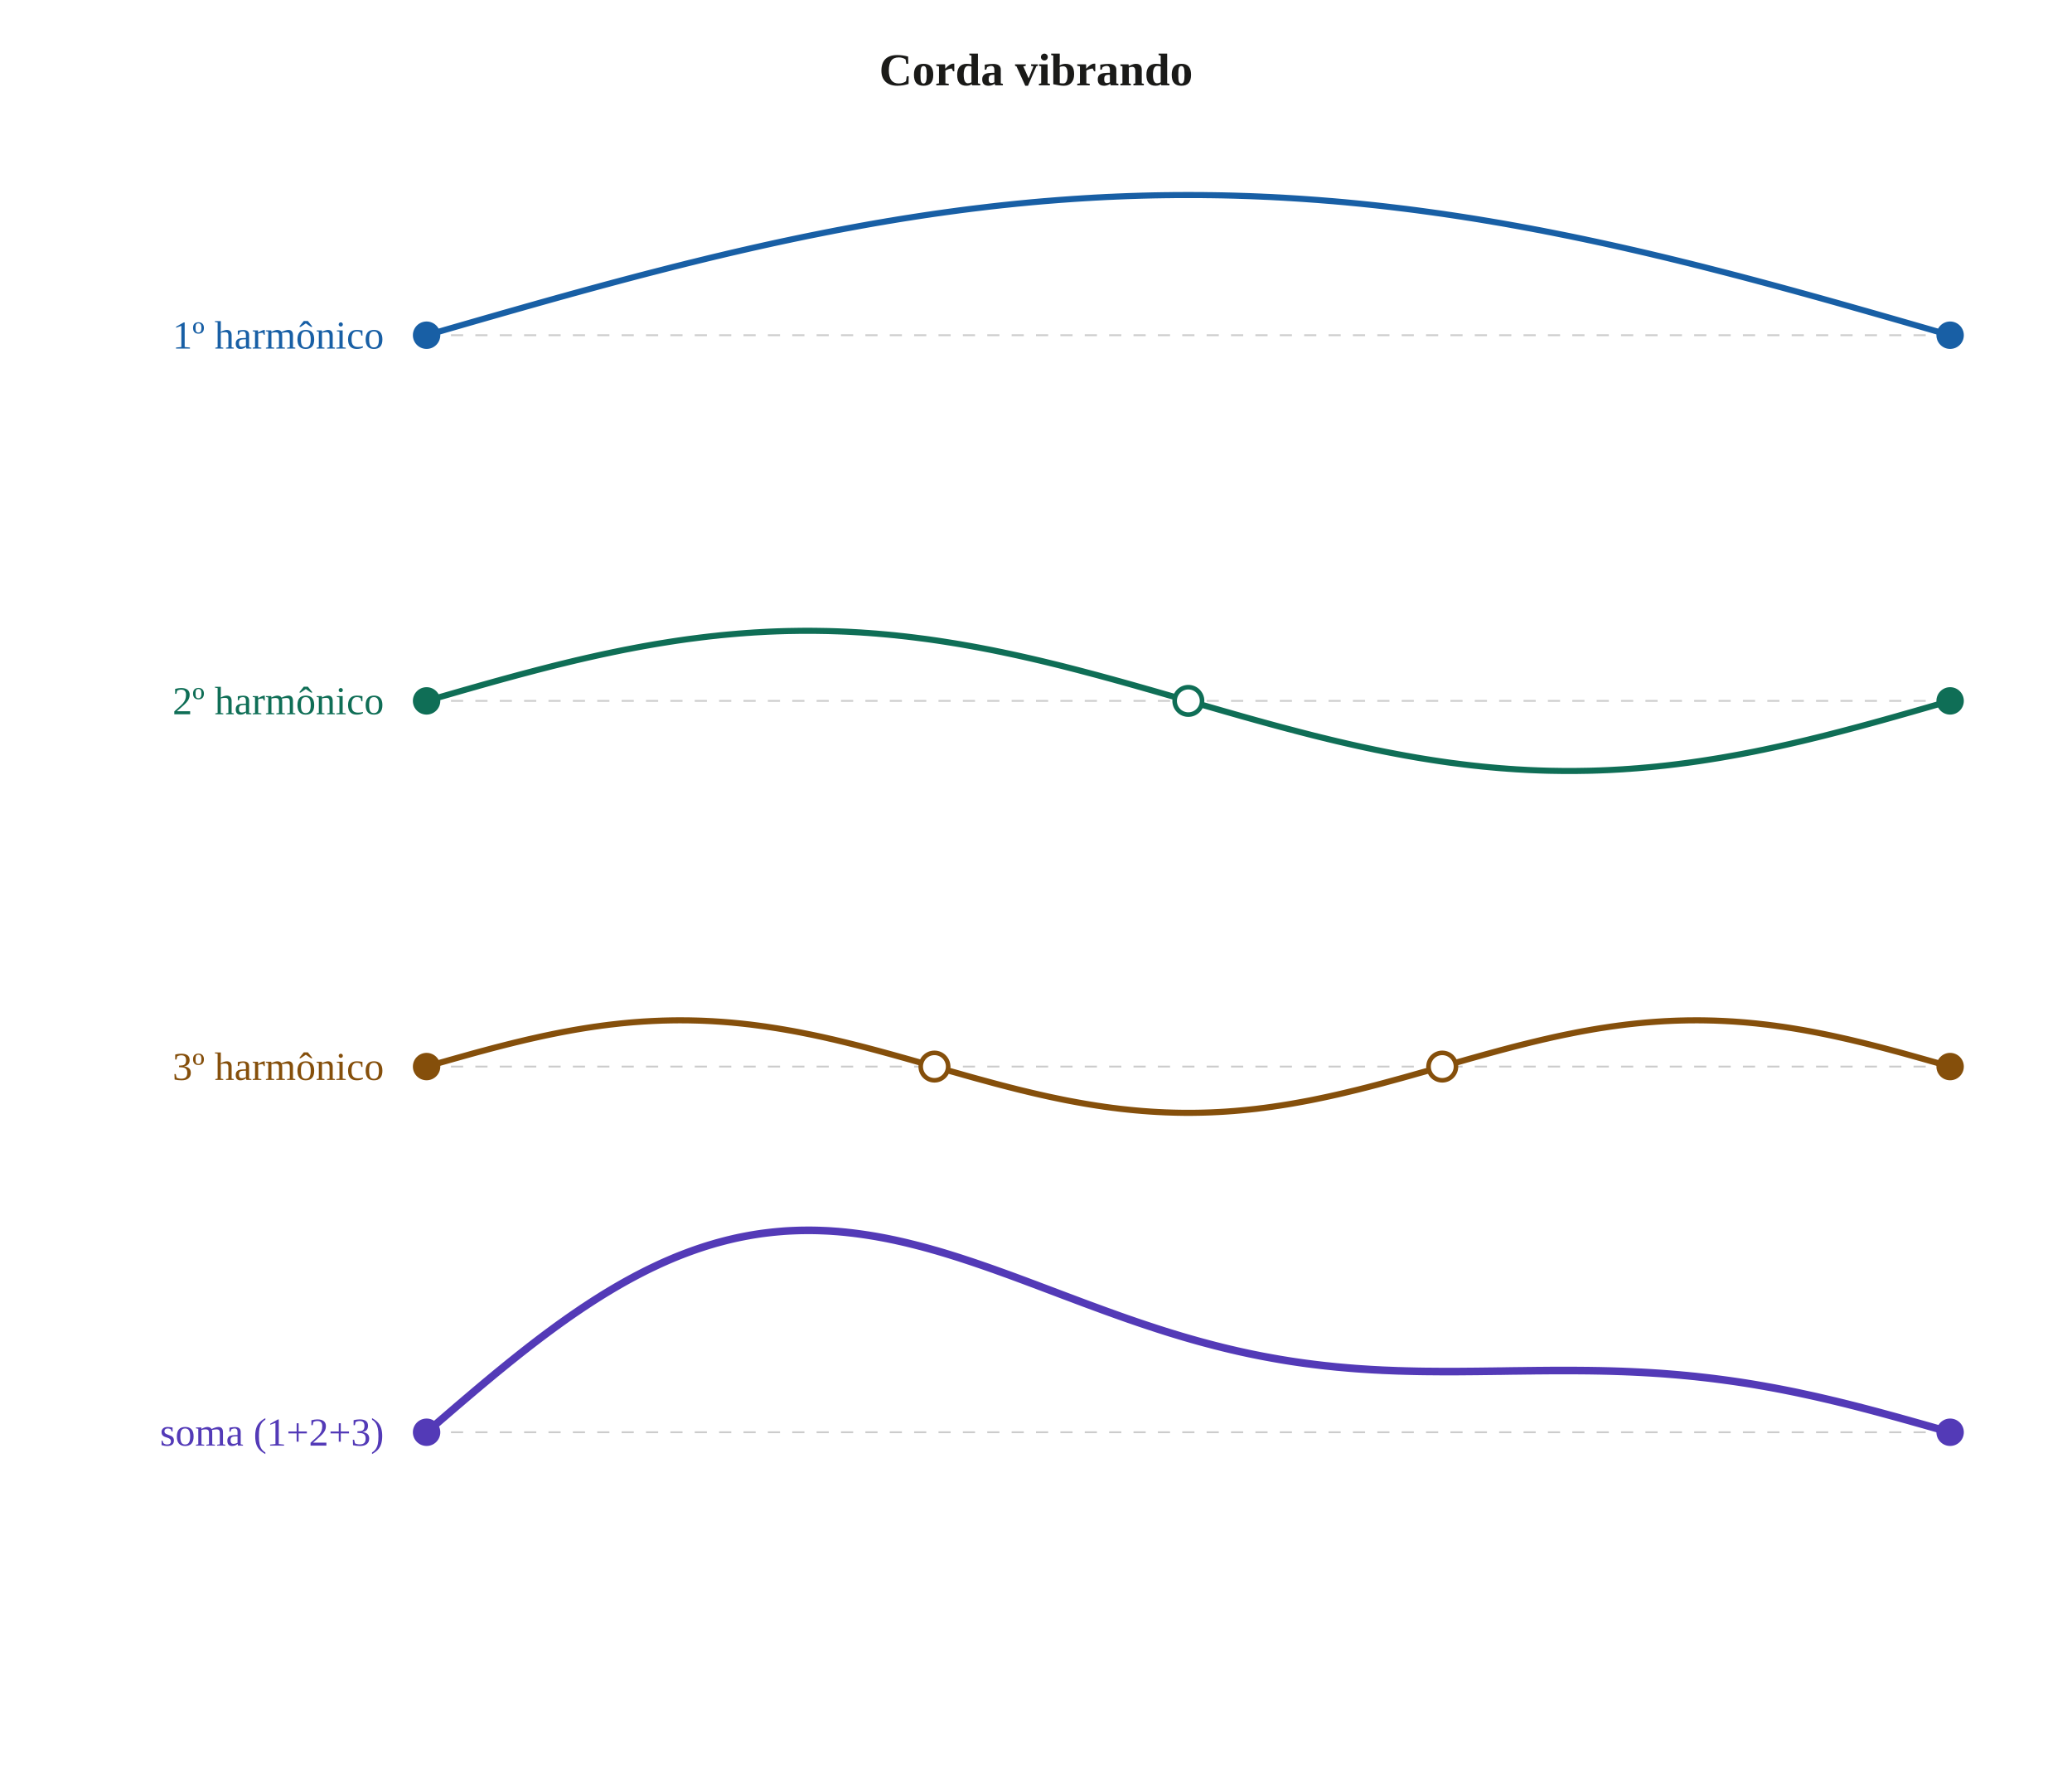
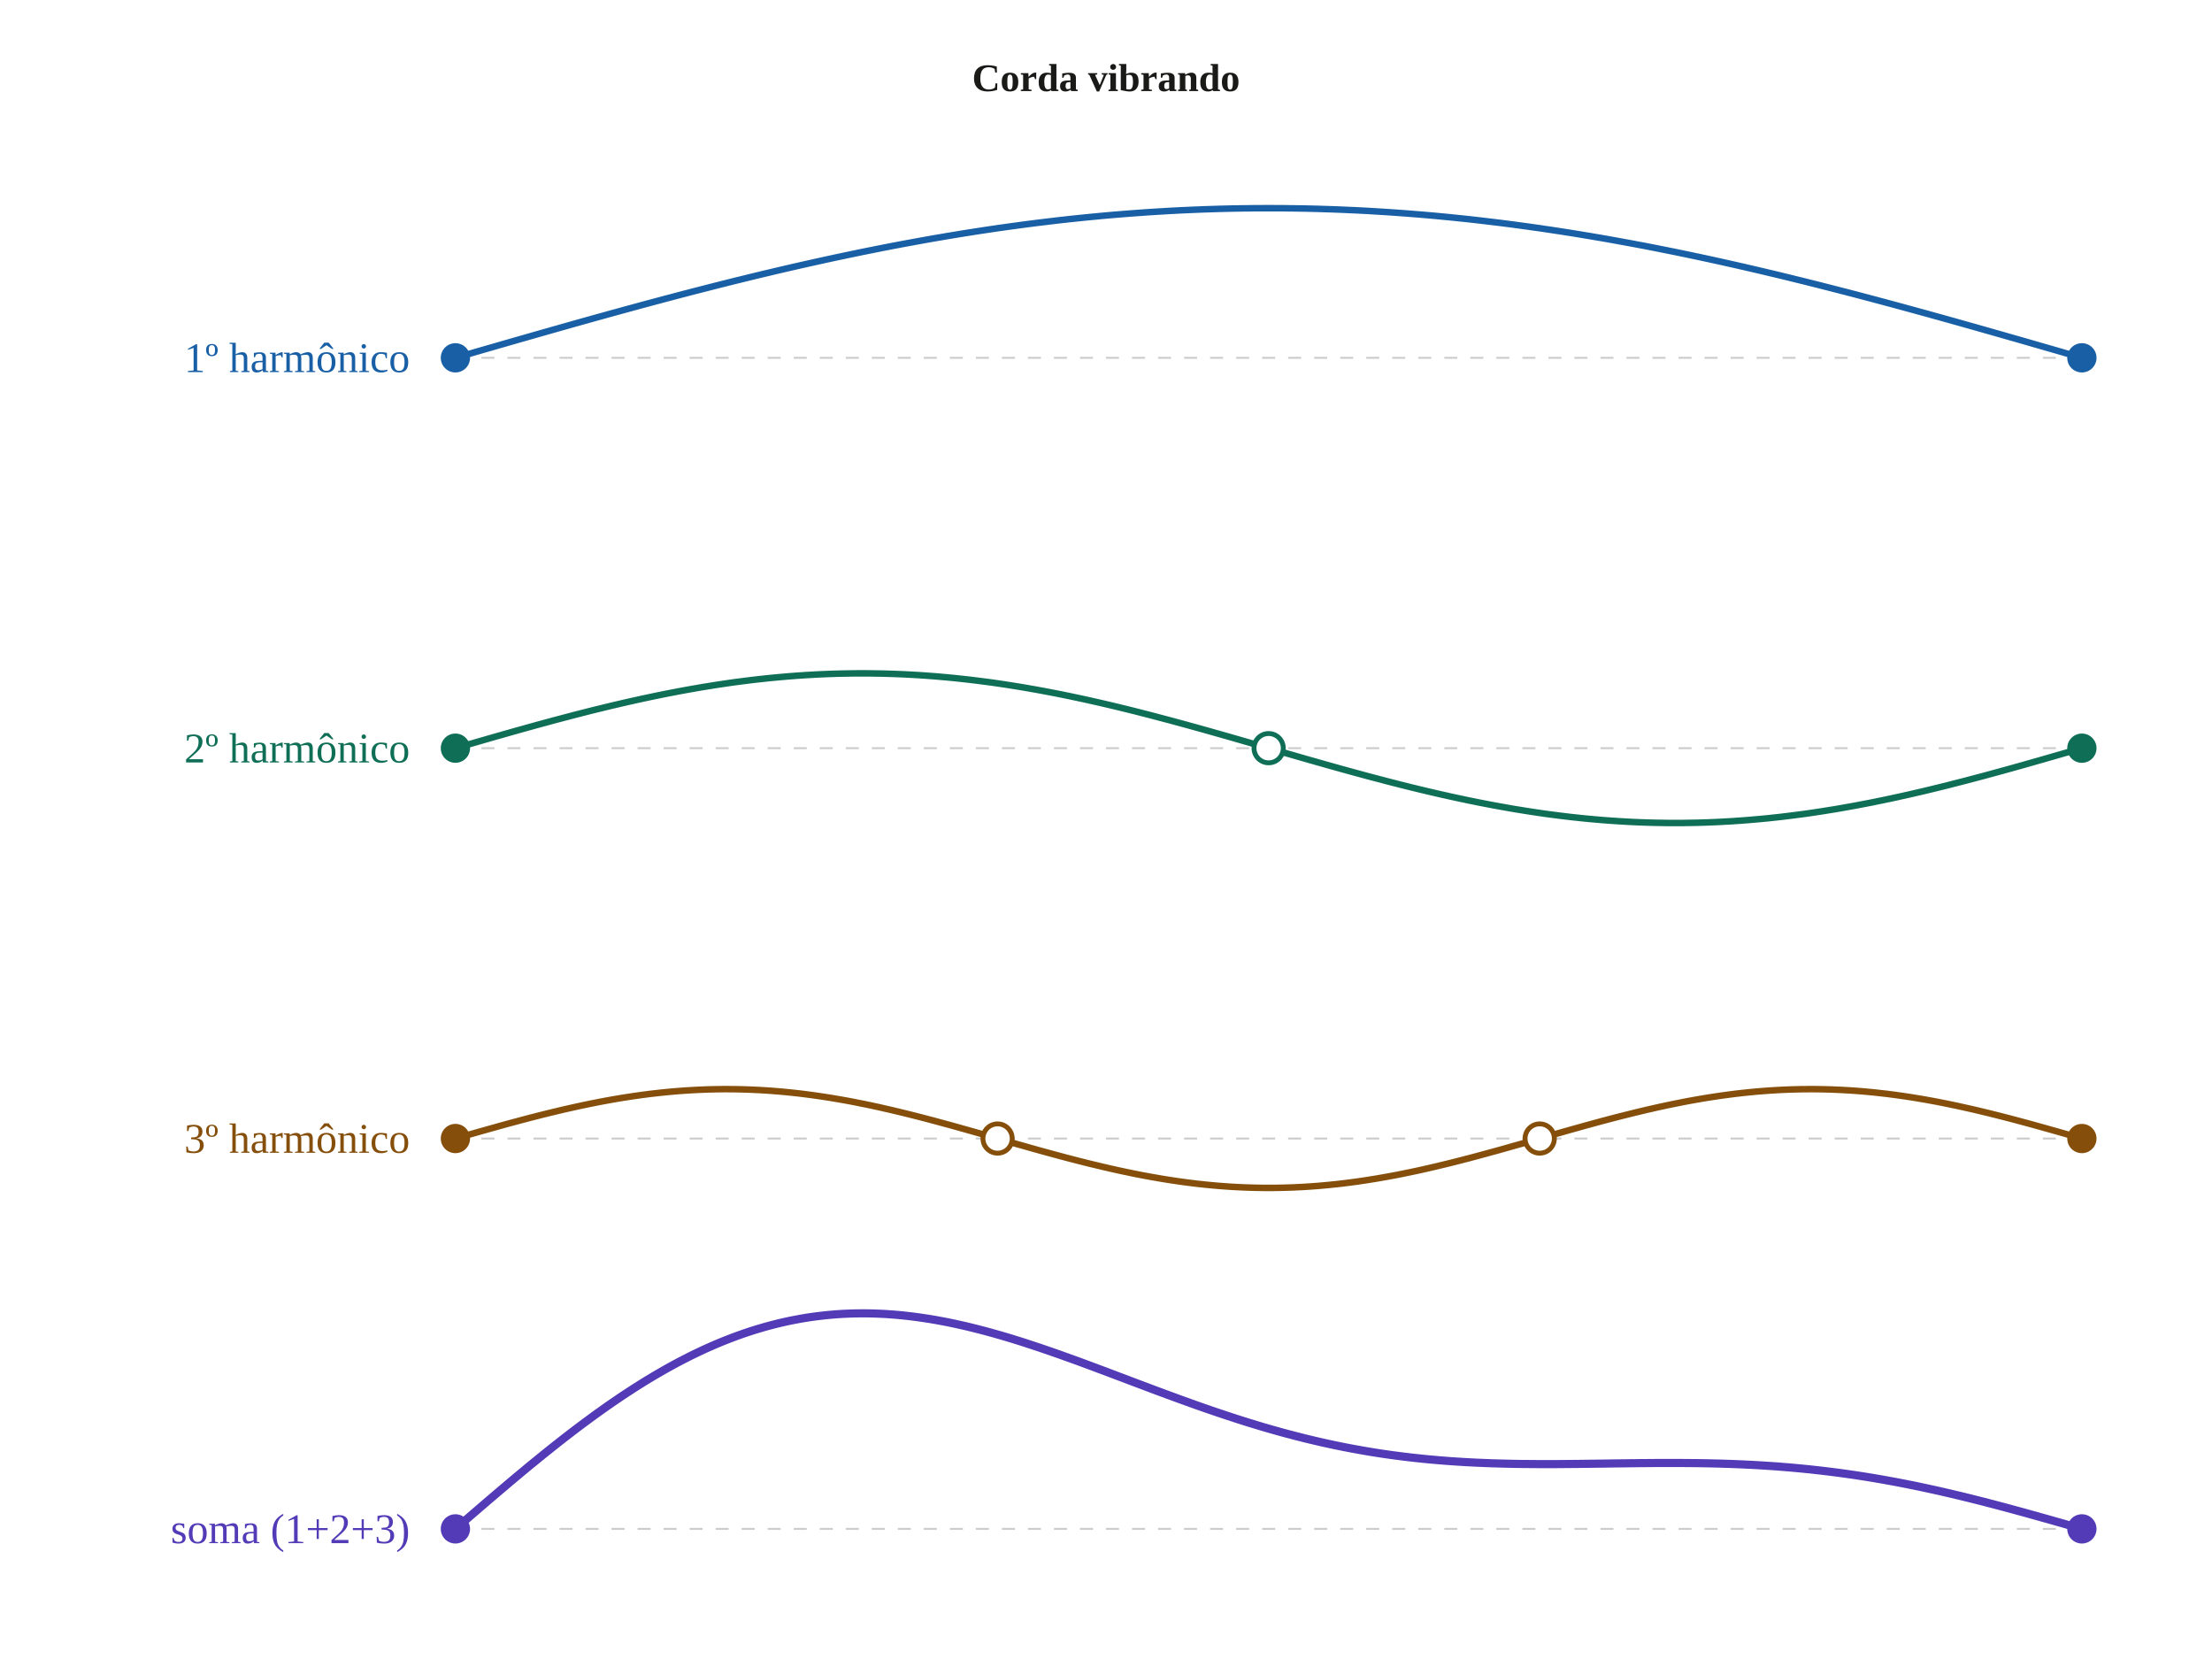
- <svg xmlns="http://www.w3.org/2000/svg" viewBox="0 0 680 580" width="100%" role="img" aria-labelledby="svg-title svg-desc">
-   <text x="340" y="28" text-anchor="middle" font-size="15" font-family="var(--font-sans, sans-serif)" font-weight="600" fill="var(--color-text-primary, #1a1a18)">Corda vibrando</text>
+ <svg xmlns="http://www.w3.org/2000/svg" viewBox="0 0 680 510" width="100%" role="img" aria-labelledby="svg-title svg-desc">
+   <text x="340" y="28" text-anchor="middle" font-size="1rem" font-family="var(--font-sans, sans-serif)" font-weight="600" fill="var(--color-text-primary, #1a1a18)">Corda vibrando</text>
  <line x1="140" y1="110" x2="640" y2="110" stroke="var(--color-border-tertiary, #ccc)" stroke-width="0.6" stroke-dasharray="4 4" />
  <path d="M140.00,110.00 L141.25,109.64 L142.50,109.28 L143.75,108.92 L145.00,108.56 L146.25,108.19 L147.50,107.83 L148.75,107.47 L150.00,107.11 L151.25,106.75 L152.50,106.39 L153.75,106.03 L155.00,105.67 L156.25,105.31 L157.50,104.95 L158.75,104.59 L160.00,104.23 L161.25,103.88 L162.50,103.52 L163.75,103.16 L165.00,102.80 L166.25,102.45 L167.50,102.09 L168.75,101.74 L170.00,101.38 L171.25,101.03 L172.50,100.67 L173.75,100.32 L175.00,99.97 L176.25,99.61 L177.50,99.26 L178.75,98.91 L180.00,98.56 L181.25,98.21 L182.50,97.86 L183.75,97.51 L185.00,97.17 L186.25,96.82 L187.50,96.47 L188.75,96.13 L190.00,95.79 L191.25,95.44 L192.50,95.10 L193.75,94.76 L195.00,94.42 L196.25,94.08 L197.50,93.74 L198.75,93.40 L200.00,93.07 L201.25,92.73 L202.50,92.40 L203.75,92.06 L205.00,91.73 L206.25,91.40 L207.50,91.07 L208.75,90.74 L210.00,90.41 L211.25,90.09 L212.50,89.76 L213.75,89.44 L215.00,89.12 L216.25,88.80 L217.50,88.48 L218.75,88.16 L220.00,87.84 L221.25,87.52 L222.50,87.21 L223.75,86.90 L225.00,86.58 L226.25,86.27 L227.50,85.97 L228.75,85.66 L230.00,85.35 L231.25,85.05 L232.50,84.74 L233.75,84.44 L235.00,84.14 L236.25,83.85 L237.50,83.55 L238.75,83.25 L240.00,82.96 L241.25,82.67 L242.50,82.38 L243.75,82.09 L245.00,81.81 L246.25,81.52 L247.50,81.24 L248.75,80.96 L250.00,80.68 L251.25,80.40 L252.50,80.13 L253.75,79.85 L255.00,79.58 L256.25,79.31 L257.50,79.04 L258.75,78.78 L260.00,78.51 L261.25,78.25 L262.50,77.99 L263.75,77.73 L265.00,77.47 L266.25,77.22 L267.50,76.97 L268.75,76.72 L270.00,76.47 L271.25,76.22 L272.50,75.98 L273.75,75.73 L275.00,75.49 L276.25,75.26 L277.50,75.02 L278.75,74.79 L280.00,74.56 L281.25,74.33 L282.50,74.10 L283.75,73.88 L285.00,73.65 L286.25,73.43 L287.50,73.21 L288.75,73.00 L290.00,72.79 L291.25,72.57 L292.50,72.37 L293.75,72.16 L295.00,71.95 L296.25,71.75 L297.50,71.55 L298.75,71.36 L300.00,71.16 L301.25,70.97 L302.50,70.78 L303.75,70.59 L305.00,70.41 L306.25,70.22 L307.50,70.04 L308.75,69.87 L310.00,69.69 L311.25,69.52 L312.50,69.35 L313.75,69.18 L315.00,69.01 L316.25,68.85 L317.50,68.69 L318.75,68.53 L320.00,68.38 L321.25,68.23 L322.50,68.08 L323.75,67.93 L325.00,67.78 L326.25,67.64 L327.50,67.50 L328.75,67.36 L330.00,67.23 L331.25,67.10 L332.50,66.97 L333.75,66.84 L335.00,66.72 L336.25,66.60 L337.50,66.48 L338.75,66.36 L340.00,66.25 L341.25,66.14 L342.50,66.03 L343.75,65.93 L345.00,65.83 L346.25,65.73 L347.50,65.63 L348.75,65.54 L350.00,65.45 L351.25,65.36 L352.50,65.27 L353.75,65.19 L355.00,65.11 L356.25,65.03 L357.50,64.96 L358.75,64.88 L360.00,64.81 L361.25,64.75 L362.50,64.68 L363.75,64.62 L365.00,64.57 L366.25,64.51 L367.50,64.46 L368.75,64.41 L370.00,64.36 L371.25,64.32 L372.50,64.28 L373.75,64.24 L375.00,64.20 L376.25,64.17 L377.50,64.14 L378.75,64.11 L380.00,64.09 L381.25,64.07 L382.50,64.05 L383.75,64.04 L385.00,64.02 L386.25,64.01 L387.50,64.01 L388.75,64.00 L390.00,64.00 L391.25,64.00 L392.50,64.01 L393.75,64.01 L395.00,64.02 L396.25,64.04 L397.50,64.05 L398.75,64.07 L400.00,64.09 L401.25,64.11 L402.50,64.14 L403.75,64.17 L405.00,64.20 L406.25,64.24 L407.50,64.28 L408.75,64.32 L410.00,64.36 L411.25,64.41 L412.50,64.46 L413.75,64.51 L415.00,64.57 L416.25,64.62 L417.50,64.68 L418.75,64.75 L420.00,64.81 L421.25,64.88 L422.50,64.96 L423.75,65.03 L425.00,65.11 L426.25,65.19 L427.50,65.27 L428.75,65.36 L430.00,65.45 L431.25,65.54 L432.50,65.63 L433.75,65.73 L435.00,65.83 L436.25,65.93 L437.50,66.03 L438.75,66.14 L440.00,66.25 L441.25,66.36 L442.50,66.48 L443.75,66.60 L445.00,66.72 L446.25,66.84 L447.50,66.97 L448.75,67.10 L450.00,67.23 L451.25,67.36 L452.50,67.50 L453.75,67.64 L455.00,67.78 L456.25,67.93 L457.50,68.08 L458.75,68.23 L460.00,68.38 L461.25,68.53 L462.50,68.69 L463.75,68.85 L465.00,69.01 L466.25,69.18 L467.50,69.35 L468.75,69.52 L470.00,69.69 L471.25,69.87 L472.50,70.04 L473.75,70.22 L475.00,70.41 L476.25,70.59 L477.50,70.78 L478.75,70.97 L480.00,71.16 L481.25,71.36 L482.50,71.55 L483.75,71.75 L485.00,71.95 L486.25,72.16 L487.50,72.37 L488.75,72.57 L490.00,72.79 L491.25,73.00 L492.50,73.21 L493.75,73.43 L495.00,73.65 L496.25,73.88 L497.50,74.10 L498.75,74.33 L500.00,74.56 L501.25,74.79 L502.50,75.02 L503.75,75.26 L505.00,75.49 L506.25,75.73 L507.50,75.98 L508.75,76.22 L510.00,76.47 L511.25,76.72 L512.50,76.97 L513.75,77.22 L515.00,77.47 L516.25,77.73 L517.50,77.99 L518.75,78.25 L520.00,78.51 L521.25,78.78 L522.50,79.04 L523.75,79.31 L525.00,79.58 L526.25,79.85 L527.50,80.13 L528.75,80.40 L530.00,80.68 L531.25,80.96 L532.50,81.24 L533.75,81.52 L535.00,81.81 L536.25,82.09 L537.50,82.38 L538.75,82.67 L540.00,82.96 L541.25,83.25 L542.50,83.55 L543.75,83.85 L545.00,84.14 L546.25,84.44 L547.50,84.74 L548.75,85.05 L550.00,85.35 L551.25,85.66 L552.50,85.97 L553.75,86.27 L555.00,86.58 L556.25,86.90 L557.50,87.21 L558.75,87.52 L560.00,87.84 L561.25,88.16 L562.50,88.48 L563.75,88.80 L565.00,89.12 L566.25,89.44 L567.50,89.76 L568.75,90.09 L570.00,90.41 L571.25,90.74 L572.50,91.07 L573.75,91.40 L575.00,91.73 L576.25,92.06 L577.50,92.40 L578.75,92.73 L580.00,93.07 L581.25,93.40 L582.50,93.74 L583.75,94.08 L585.00,94.42 L586.25,94.76 L587.50,95.10 L588.75,95.44 L590.00,95.79 L591.25,96.13 L592.50,96.47 L593.75,96.82 L595.00,97.17 L596.25,97.51 L597.50,97.86 L598.75,98.21 L600.00,98.56 L601.25,98.91 L602.50,99.26 L603.75,99.61 L605.00,99.97 L606.25,100.32 L607.50,100.67 L608.75,101.03 L610.00,101.38 L611.25,101.74 L612.50,102.09 L613.75,102.45 L615.00,102.80 L616.25,103.16 L617.50,103.52 L618.75,103.88 L620.00,104.23 L621.25,104.59 L622.50,104.95 L623.75,105.31 L625.00,105.67 L626.25,106.03 L627.50,106.39 L628.75,106.75 L630.00,107.11 L631.25,107.47 L632.50,107.83 L633.75,108.19 L635.00,108.56 L636.25,108.92 L637.50,109.28 L638.75,109.64 L640.00,110.00" fill="none" stroke="#185FA5" stroke-width="2" stroke-linecap="round" stroke-linejoin="round" />
  <circle cx="140" cy="110" r="4.5" fill="#185FA5" />
  <circle cx="640" cy="110" r="4.5" fill="#185FA5" />
  <text x="126" y="110" text-anchor="end" dominant-baseline="central" font-size="13" font-family="var(--font-sans, sans-serif)" font-weight="400" fill="#185FA5">1º harmônico</text>
  <line x1="140" y1="230" x2="640" y2="230" stroke="var(--color-border-tertiary, #ccc)" stroke-width="0.6" stroke-dasharray="4 4" />
  <path d="M140.00,230.00 L141.25,229.64 L142.50,229.28 L143.75,228.92 L145.00,228.56 L146.25,228.20 L147.50,227.84 L148.75,227.48 L150.00,227.12 L151.25,226.76 L152.50,226.40 L153.75,226.05 L155.00,225.69 L156.25,225.34 L157.50,224.98 L158.75,224.63 L160.00,224.28 L161.25,223.93 L162.50,223.58 L163.75,223.24 L165.00,222.89 L166.25,222.55 L167.50,222.21 L168.75,221.87 L170.00,221.53 L171.25,221.20 L172.50,220.87 L173.75,220.54 L175.00,220.21 L176.25,219.88 L177.50,219.56 L178.75,219.24 L180.00,218.92 L181.25,218.60 L182.50,218.29 L183.75,217.98 L185.00,217.68 L186.25,217.37 L187.50,217.07 L188.75,216.77 L190.00,216.48 L191.25,216.19 L192.50,215.90 L193.75,215.62 L195.00,215.34 L196.25,215.06 L197.50,214.79 L198.75,214.52 L200.00,214.26 L201.25,213.99 L202.50,213.74 L203.75,213.48 L205.00,213.23 L206.25,212.99 L207.50,212.75 L208.75,212.51 L210.00,212.28 L211.25,212.05 L212.50,211.83 L213.75,211.61 L215.00,211.39 L216.25,211.18 L217.50,210.98 L218.75,210.78 L220.00,210.58 L221.25,210.39 L222.50,210.20 L223.75,210.02 L225.00,209.84 L226.25,209.67 L227.50,209.51 L228.75,209.35 L230.00,209.19 L231.25,209.04 L232.50,208.89 L233.75,208.75 L235.00,208.62 L236.25,208.48 L237.50,208.36 L238.75,208.24 L240.00,208.13 L241.25,208.02 L242.50,207.91 L243.75,207.82 L245.00,207.72 L246.25,207.64 L247.50,207.55 L248.75,207.48 L250.00,207.41 L251.25,207.34 L252.50,207.28 L253.75,207.23 L255.00,207.18 L256.25,207.14 L257.50,207.10 L258.75,207.07 L260.00,207.05 L261.25,207.03 L262.50,207.01 L263.75,207.00 L265.00,207.00 L266.25,207.00 L267.50,207.01 L268.75,207.03 L270.00,207.05 L271.25,207.07 L272.50,207.10 L273.75,207.14 L275.00,207.18 L276.25,207.23 L277.50,207.28 L278.75,207.34 L280.00,207.41 L281.25,207.48 L282.50,207.55 L283.75,207.64 L285.00,207.72 L286.25,207.82 L287.50,207.91 L288.75,208.02 L290.00,208.13 L291.25,208.24 L292.50,208.36 L293.75,208.48 L295.00,208.62 L296.25,208.75 L297.50,208.89 L298.75,209.04 L300.00,209.19 L301.25,209.35 L302.50,209.51 L303.75,209.67 L305.00,209.84 L306.25,210.02 L307.50,210.20 L308.75,210.39 L310.00,210.58 L311.25,210.78 L312.50,210.98 L313.75,211.18 L315.00,211.39 L316.25,211.61 L317.50,211.83 L318.75,212.05 L320.00,212.28 L321.25,212.51 L322.50,212.75 L323.75,212.99 L325.00,213.23 L326.25,213.48 L327.50,213.74 L328.75,213.99 L330.00,214.26 L331.25,214.52 L332.50,214.79 L333.75,215.06 L335.00,215.34 L336.25,215.62 L337.50,215.90 L338.75,216.19 L340.00,216.48 L341.25,216.77 L342.50,217.07 L343.75,217.37 L345.00,217.68 L346.25,217.98 L347.50,218.29 L348.75,218.60 L350.00,218.92 L351.25,219.24 L352.50,219.56 L353.75,219.88 L355.00,220.21 L356.25,220.54 L357.50,220.87 L358.75,221.20 L360.00,221.53 L361.25,221.87 L362.50,222.21 L363.75,222.55 L365.00,222.89 L366.25,223.24 L367.50,223.58 L368.75,223.93 L370.00,224.28 L371.25,224.63 L372.50,224.98 L373.75,225.34 L375.00,225.69 L376.25,226.05 L377.50,226.40 L378.75,226.76 L380.00,227.12 L381.25,227.48 L382.50,227.84 L383.75,228.20 L385.00,228.56 L386.25,228.92 L387.50,229.28 L388.75,229.64 L390.00,230.00 L391.25,230.36 L392.50,230.72 L393.75,231.08 L395.00,231.44 L396.25,231.80 L397.50,232.16 L398.75,232.52 L400.00,232.88 L401.25,233.24 L402.50,233.60 L403.75,233.95 L405.00,234.31 L406.25,234.66 L407.50,235.02 L408.75,235.37 L410.00,235.72 L411.25,236.07 L412.50,236.42 L413.75,236.76 L415.00,237.11 L416.25,237.45 L417.50,237.79 L418.75,238.13 L420.00,238.47 L421.25,238.80 L422.50,239.13 L423.75,239.46 L425.00,239.79 L426.25,240.12 L427.50,240.44 L428.75,240.76 L430.00,241.08 L431.25,241.40 L432.50,241.71 L433.75,242.02 L435.00,242.32 L436.25,242.63 L437.50,242.93 L438.75,243.23 L440.00,243.52 L441.25,243.81 L442.50,244.10 L443.75,244.38 L445.00,244.66 L446.25,244.94 L447.50,245.21 L448.75,245.48 L450.00,245.74 L451.25,246.01 L452.50,246.26 L453.75,246.52 L455.00,246.77 L456.25,247.01 L457.50,247.25 L458.75,247.49 L460.00,247.72 L461.25,247.95 L462.50,248.17 L463.75,248.39 L465.00,248.61 L466.25,248.82 L467.50,249.02 L468.75,249.22 L470.00,249.42 L471.25,249.61 L472.50,249.80 L473.75,249.98 L475.00,250.16 L476.25,250.33 L477.50,250.49 L478.75,250.65 L480.00,250.81 L481.25,250.96 L482.50,251.11 L483.75,251.25 L485.00,251.38 L486.25,251.52 L487.50,251.64 L488.75,251.76 L490.00,251.87 L491.25,251.98 L492.50,252.09 L493.75,252.18 L495.00,252.28 L496.25,252.36 L497.50,252.45 L498.75,252.52 L500.00,252.59 L501.25,252.66 L502.50,252.72 L503.75,252.77 L505.00,252.82 L506.25,252.86 L507.50,252.90 L508.75,252.93 L510.00,252.95 L511.25,252.97 L512.50,252.99 L513.75,253.00 L515.00,253.00 L516.25,253.00 L517.50,252.99 L518.75,252.97 L520.00,252.95 L521.25,252.93 L522.50,252.90 L523.75,252.86 L525.00,252.82 L526.25,252.77 L527.50,252.72 L528.75,252.66 L530.00,252.59 L531.25,252.52 L532.50,252.45 L533.75,252.36 L535.00,252.28 L536.25,252.18 L537.50,252.09 L538.75,251.98 L540.00,251.87 L541.25,251.76 L542.50,251.64 L543.75,251.52 L545.00,251.38 L546.25,251.25 L547.50,251.11 L548.75,250.96 L550.00,250.81 L551.25,250.65 L552.50,250.49 L553.75,250.33 L555.00,250.16 L556.25,249.98 L557.50,249.80 L558.75,249.61 L560.00,249.42 L561.25,249.22 L562.50,249.02 L563.75,248.82 L565.00,248.61 L566.25,248.39 L567.50,248.17 L568.75,247.95 L570.00,247.72 L571.25,247.49 L572.50,247.25 L573.75,247.01 L575.00,246.77 L576.25,246.52 L577.50,246.26 L578.75,246.01 L580.00,245.74 L581.25,245.48 L582.50,245.21 L583.75,244.94 L585.00,244.66 L586.25,244.38 L587.50,244.10 L588.75,243.81 L590.00,243.52 L591.25,243.23 L592.50,242.93 L593.75,242.63 L595.00,242.32 L596.25,242.02 L597.50,241.71 L598.75,241.40 L600.00,241.08 L601.25,240.76 L602.50,240.44 L603.75,240.12 L605.00,239.79 L606.25,239.46 L607.50,239.13 L608.75,238.80 L610.00,238.47 L611.25,238.13 L612.50,237.79 L613.75,237.45 L615.00,237.11 L616.25,236.76 L617.50,236.42 L618.75,236.07 L620.00,235.72 L621.25,235.37 L622.50,235.02 L623.75,234.66 L625.00,234.31 L626.25,233.95 L627.50,233.60 L628.75,233.24 L630.00,232.88 L631.25,232.52 L632.50,232.16 L633.75,231.80 L635.00,231.44 L636.25,231.08 L637.50,230.72 L638.75,230.36 L640.00,230.00" fill="none" stroke="#0F6E56" stroke-width="2" stroke-linecap="round" stroke-linejoin="round" />
  <circle cx="140" cy="230" r="4.5" fill="#0F6E56" />
  <circle cx="640" cy="230" r="4.5" fill="#0F6E56" />
  <circle cx="390.00" cy="230" r="4.5" fill="var(--color-background-primary, #fff)" stroke="#0F6E56" stroke-width="1.5" />
  <text x="126" y="230" text-anchor="end" dominant-baseline="central" font-size="13" font-family="var(--font-sans, sans-serif)" font-weight="400" fill="#0F6E56">2º harmônico</text>
  <line x1="140" y1="350" x2="640" y2="350" stroke="var(--color-border-tertiary, #ccc)" stroke-width="0.6" stroke-dasharray="4 4" />
  <path d="M140.00,350.00 L141.25,349.64 L142.50,349.28 L143.75,348.93 L145.00,348.57 L146.25,348.22 L147.50,347.86 L148.75,347.51 L150.00,347.16 L151.25,346.81 L152.50,346.46 L153.75,346.11 L155.00,345.76 L156.25,345.42 L157.50,345.08 L158.75,344.75 L160.00,344.41 L161.25,344.08 L162.50,343.75 L163.75,343.43 L165.00,343.11 L166.25,342.79 L167.50,342.48 L168.75,342.17 L170.00,341.87 L171.25,341.57 L172.50,341.27 L173.75,340.98 L175.00,340.70 L176.25,340.42 L177.50,340.14 L178.75,339.87 L180.00,339.61 L181.25,339.35 L182.50,339.10 L183.75,338.85 L185.00,338.61 L186.25,338.38 L187.50,338.15 L188.75,337.93 L190.00,337.72 L191.25,337.51 L192.50,337.31 L193.75,337.12 L195.00,336.93 L196.25,336.76 L197.50,336.58 L198.75,336.42 L200.00,336.26 L201.25,336.12 L202.50,335.98 L203.75,335.84 L205.00,335.72 L206.25,335.60 L207.50,335.49 L208.75,335.39 L210.00,335.30 L211.25,335.21 L212.50,335.14 L213.75,335.07 L215.00,335.01 L216.25,334.96 L217.50,334.91 L218.75,334.88 L220.00,334.85 L221.25,334.83 L222.50,334.82 L223.75,334.82 L225.00,334.83 L226.25,334.84 L227.50,334.87 L228.75,334.90 L230.00,334.94 L231.25,334.99 L232.50,335.05 L233.75,335.11 L235.00,335.19 L236.25,335.27 L237.50,335.36 L238.75,335.46 L240.00,335.56 L241.25,335.68 L242.50,335.80 L243.75,335.93 L245.00,336.07 L246.25,336.21 L247.50,336.37 L248.75,336.53 L250.00,336.70 L251.25,336.87 L252.50,337.06 L253.75,337.25 L255.00,337.44 L256.25,337.65 L257.50,337.86 L258.75,338.08 L260.00,338.30 L261.25,338.53 L262.50,338.77 L263.75,339.02 L265.00,339.27 L266.25,339.52 L267.50,339.78 L268.75,340.05 L270.00,340.32 L271.25,340.60 L272.50,340.89 L273.75,341.17 L275.00,341.47 L276.25,341.77 L277.50,342.07 L278.75,342.38 L280.00,342.69 L281.25,343.00 L282.50,343.32 L283.75,343.64 L285.00,343.97 L286.25,344.30 L287.50,344.63 L288.75,344.97 L290.00,345.31 L291.25,345.65 L292.50,345.99 L293.75,346.34 L295.00,346.69 L296.25,347.04 L297.50,347.39 L298.75,347.74 L300.00,348.10 L301.25,348.45 L302.50,348.81 L303.75,349.17 L305.00,349.52 L306.25,349.88 L307.50,350.24 L308.75,350.60 L310.00,350.95 L311.25,351.31 L312.50,351.67 L313.75,352.02 L315.00,352.37 L316.25,352.73 L317.50,353.08 L318.75,353.43 L320.00,353.78 L321.25,354.12 L322.50,354.46 L323.75,354.80 L325.00,355.14 L326.25,355.48 L327.50,355.81 L328.75,356.14 L330.00,356.46 L331.25,356.79 L332.50,357.10 L333.75,357.42 L335.00,357.73 L336.25,358.03 L337.50,358.33 L338.75,358.63 L340.00,358.92 L341.25,359.21 L342.50,359.49 L343.75,359.77 L345.00,360.04 L346.25,360.30 L347.50,360.56 L348.75,360.82 L350.00,361.07 L351.25,361.31 L352.50,361.54 L353.75,361.77 L355.00,361.99 L356.25,362.21 L357.50,362.42 L358.75,362.62 L360.00,362.82 L361.25,363.00 L362.50,363.19 L363.75,363.36 L365.00,363.53 L366.25,363.68 L367.50,363.84 L368.75,363.98 L370.00,364.11 L371.25,364.24 L372.50,364.36 L373.75,364.47 L375.00,364.58 L376.25,364.67 L377.50,364.76 L378.75,364.84 L380.00,364.91 L381.25,364.97 L382.50,365.03 L383.75,365.07 L385.00,365.11 L386.25,365.14 L387.50,365.16 L388.75,365.18 L390.00,365.18 L391.25,365.18 L392.50,365.16 L393.75,365.14 L395.00,365.11 L396.25,365.07 L397.50,365.03 L398.75,364.97 L400.00,364.91 L401.25,364.84 L402.50,364.76 L403.75,364.67 L405.00,364.58 L406.25,364.47 L407.50,364.36 L408.75,364.24 L410.00,364.11 L411.25,363.98 L412.50,363.84 L413.75,363.68 L415.00,363.53 L416.25,363.36 L417.50,363.19 L418.75,363.00 L420.00,362.82 L421.25,362.62 L422.50,362.42 L423.75,362.21 L425.00,361.99 L426.25,361.77 L427.50,361.54 L428.75,361.31 L430.00,361.07 L431.25,360.82 L432.50,360.56 L433.75,360.30 L435.00,360.04 L436.25,359.77 L437.50,359.49 L438.75,359.21 L440.00,358.92 L441.25,358.63 L442.50,358.33 L443.75,358.03 L445.00,357.73 L446.25,357.42 L447.50,357.10 L448.75,356.79 L450.00,356.46 L451.25,356.14 L452.50,355.81 L453.75,355.48 L455.00,355.14 L456.25,354.80 L457.50,354.46 L458.75,354.12 L460.00,353.78 L461.25,353.43 L462.50,353.08 L463.75,352.73 L465.00,352.37 L466.25,352.02 L467.50,351.67 L468.75,351.31 L470.00,350.95 L471.25,350.60 L472.50,350.24 L473.75,349.88 L475.00,349.52 L476.25,349.17 L477.50,348.81 L478.75,348.45 L480.00,348.10 L481.25,347.74 L482.50,347.39 L483.75,347.04 L485.00,346.69 L486.25,346.34 L487.50,345.99 L488.75,345.65 L490.00,345.31 L491.25,344.97 L492.50,344.63 L493.75,344.30 L495.00,343.97 L496.25,343.64 L497.50,343.32 L498.75,343.00 L500.00,342.69 L501.25,342.38 L502.50,342.07 L503.75,341.77 L505.00,341.47 L506.25,341.17 L507.50,340.89 L508.75,340.60 L510.00,340.32 L511.25,340.05 L512.50,339.78 L513.75,339.52 L515.00,339.27 L516.25,339.02 L517.50,338.77 L518.75,338.53 L520.00,338.30 L521.25,338.08 L522.50,337.86 L523.75,337.65 L525.00,337.44 L526.25,337.25 L527.50,337.06 L528.75,336.87 L530.00,336.70 L531.25,336.53 L532.50,336.37 L533.75,336.21 L535.00,336.07 L536.25,335.93 L537.50,335.80 L538.75,335.68 L540.00,335.56 L541.25,335.46 L542.50,335.36 L543.75,335.27 L545.00,335.19 L546.25,335.11 L547.50,335.05 L548.75,334.99 L550.00,334.94 L551.25,334.90 L552.50,334.87 L553.75,334.84 L555.00,334.83 L556.25,334.82 L557.50,334.82 L558.75,334.83 L560.00,334.85 L561.25,334.88 L562.50,334.91 L563.75,334.96 L565.00,335.01 L566.25,335.07 L567.50,335.14 L568.75,335.21 L570.00,335.30 L571.25,335.39 L572.50,335.49 L573.75,335.60 L575.00,335.72 L576.25,335.84 L577.50,335.98 L578.75,336.12 L580.00,336.26 L581.25,336.42 L582.50,336.58 L583.75,336.76 L585.00,336.93 L586.25,337.12 L587.50,337.31 L588.75,337.51 L590.00,337.72 L591.25,337.93 L592.50,338.15 L593.75,338.38 L595.00,338.61 L596.25,338.85 L597.50,339.10 L598.75,339.35 L600.00,339.61 L601.25,339.87 L602.50,340.14 L603.75,340.42 L605.00,340.70 L606.25,340.98 L607.50,341.27 L608.75,341.57 L610.00,341.87 L611.25,342.17 L612.50,342.48 L613.75,342.79 L615.00,343.11 L616.25,343.43 L617.50,343.75 L618.75,344.08 L620.00,344.41 L621.25,344.75 L622.50,345.08 L623.75,345.42 L625.00,345.76 L626.25,346.11 L627.50,346.46 L628.75,346.81 L630.00,347.16 L631.25,347.51 L632.50,347.86 L633.75,348.22 L635.00,348.57 L636.25,348.93 L637.50,349.28 L638.75,349.64 L640.00,350.00" fill="none" stroke="#854F0B" stroke-width="2" stroke-linecap="round" stroke-linejoin="round" />
  <circle cx="140" cy="350" r="4.5" fill="#854F0B" />
  <circle cx="640" cy="350" r="4.5" fill="#854F0B" />
  <circle cx="306.67" cy="350" r="4.5" fill="var(--color-background-primary, #fff)" stroke="#854F0B" stroke-width="1.5" />
  <circle cx="473.33" cy="350" r="4.5" fill="var(--color-background-primary, #fff)" stroke="#854F0B" stroke-width="1.5" />
  <text x="126" y="350" text-anchor="end" dominant-baseline="central" font-size="13" font-family="var(--font-sans, sans-serif)" font-weight="400" fill="#854F0B">3º harmônico</text>
  <line x1="140" y1="470" x2="640" y2="470" stroke="var(--color-border-tertiary, #ccc)" stroke-width="0.6" stroke-dasharray="4 4" />
  <path d="M140.00,470.00 L141.25,468.92 L142.50,467.84 L143.75,466.76 L145.00,465.68 L146.25,464.61 L147.50,463.53 L148.75,462.46 L150.00,461.38 L151.25,460.32 L152.50,459.25 L153.75,458.19 L155.00,457.13 L156.25,456.07 L157.50,455.02 L158.75,453.97 L160.00,452.93 L161.25,451.89 L162.50,450.85 L163.75,449.83 L165.00,448.81 L166.25,447.79 L167.50,446.78 L168.75,445.78 L170.00,444.78 L171.25,443.79 L172.50,442.81 L173.75,441.83 L175.00,440.87 L176.25,439.91 L177.50,438.96 L178.75,438.02 L180.00,437.09 L181.25,436.17 L182.50,435.25 L183.75,434.35 L185.00,433.46 L186.25,432.57 L187.50,431.70 L188.75,430.84 L190.00,429.99 L191.25,429.14 L192.50,428.32 L193.75,427.50 L195.00,426.69 L196.25,425.90 L197.50,425.11 L198.75,424.34 L200.00,423.59 L201.25,422.84 L202.50,422.11 L203.75,421.39 L205.00,420.68 L206.25,419.99 L207.50,419.31 L208.75,418.64 L210.00,417.99 L211.25,417.35 L212.50,416.72 L213.75,416.11 L215.00,415.52 L216.25,414.93 L217.50,414.36 L218.75,413.81 L220.00,413.27 L221.25,412.74 L222.50,412.23 L223.75,411.74 L225.00,411.26 L226.25,410.79 L227.50,410.34 L228.75,409.90 L230.00,409.48 L231.25,409.07 L232.50,408.68 L233.75,408.31 L235.00,407.94 L236.25,407.60 L237.50,407.27 L238.75,406.95 L240.00,406.65 L241.25,406.36 L242.50,406.09 L243.75,405.84 L245.00,405.60 L246.25,405.37 L247.50,405.16 L248.75,404.96 L250.00,404.78 L251.25,404.62 L252.50,404.47 L253.75,404.33 L255.00,404.21 L256.25,404.10 L257.50,404.00 L258.75,403.92 L260.00,403.86 L261.25,403.81 L262.50,403.77 L263.75,403.75 L265.00,403.74 L266.25,403.74 L267.50,403.76 L268.75,403.79 L270.00,403.84 L271.25,403.89 L272.50,403.96 L273.75,404.05 L275.00,404.14 L276.25,404.25 L277.50,404.37 L278.75,404.51 L280.00,404.65 L281.25,404.81 L282.50,404.98 L283.75,405.16 L285.00,405.35 L286.25,405.55 L287.50,405.76 L288.75,405.99 L290.00,406.22 L291.25,406.46 L292.50,406.72 L293.75,406.98 L295.00,407.26 L296.25,407.54 L297.50,407.83 L298.75,408.14 L300.00,408.45 L301.25,408.77 L302.50,409.09 L303.75,409.43 L305.00,409.77 L306.25,410.13 L307.50,410.48 L308.75,410.85 L310.00,411.22 L311.25,411.60 L312.50,411.99 L313.75,412.38 L315.00,412.78 L316.25,413.19 L317.50,413.60 L318.75,414.01 L320.00,414.43 L321.25,414.86 L322.50,415.29 L323.75,415.72 L325.00,416.16 L326.25,416.60 L327.50,417.05 L328.75,417.50 L330.00,417.95 L331.25,418.40 L332.50,418.86 L333.75,419.32 L335.00,419.79 L336.25,420.25 L337.50,420.72 L338.75,421.19 L340.00,421.65 L341.25,422.13 L342.50,422.60 L343.75,423.07 L345.00,423.54 L346.25,424.01 L347.50,424.49 L348.75,424.96 L350.00,425.43 L351.25,425.90 L352.50,426.37 L353.75,426.84 L355.00,427.31 L356.25,427.78 L357.50,428.24 L358.75,428.70 L360.00,429.16 L361.25,429.62 L362.50,430.08 L363.75,430.53 L365.00,430.98 L366.25,431.43 L367.50,431.88 L368.75,432.32 L370.00,432.76 L371.25,433.19 L372.50,433.62 L373.75,434.05 L375.00,434.47 L376.25,434.89 L377.50,435.30 L378.75,435.71 L380.00,436.12 L381.25,436.52 L382.50,436.92 L383.75,437.31 L385.00,437.69 L386.25,438.07 L387.50,438.45 L388.75,438.82 L390.00,439.18 L391.25,439.54 L392.50,439.89 L393.75,440.24 L395.00,440.58 L396.25,440.91 L397.50,441.24 L398.75,441.57 L400.00,441.88 L401.25,442.20 L402.50,442.50 L403.75,442.80 L405.00,443.09 L406.25,443.38 L407.50,443.66 L408.75,443.93 L410.00,444.20 L411.25,444.46 L412.50,444.71 L413.75,444.96 L415.00,445.20 L416.25,445.43 L417.50,445.66 L418.75,445.88 L420.00,446.10 L421.25,446.31 L422.50,446.51 L423.75,446.71 L425.00,446.90 L426.25,447.08 L427.50,447.26 L428.75,447.43 L430.00,447.59 L431.25,447.75 L432.50,447.90 L433.75,448.05 L435.00,448.19 L436.25,448.32 L437.50,448.45 L438.75,448.58 L440.00,448.69 L441.25,448.80 L442.50,448.91 L443.75,449.01 L445.00,449.11 L446.25,449.20 L447.50,449.28 L448.75,449.36 L450.00,449.44 L451.25,449.51 L452.50,449.57 L453.75,449.64 L455.00,449.69 L456.25,449.74 L457.50,449.79 L458.75,449.84 L460.00,449.87 L461.25,449.91 L462.50,449.94 L463.75,449.97 L465.00,450.00 L466.25,450.02 L467.50,450.04 L468.75,450.05 L470.00,450.06 L471.25,450.07 L472.50,450.08 L473.75,450.08 L475.00,450.08 L476.25,450.08 L477.50,450.08 L478.75,450.08 L480.00,450.07 L481.25,450.06 L482.50,450.05 L483.75,450.04 L485.00,450.03 L486.25,450.01 L487.50,450.00 L488.75,449.98 L490.00,449.97 L491.25,449.95 L492.50,449.94 L493.75,449.92 L495.00,449.90 L496.25,449.88 L497.50,449.87 L498.75,449.85 L500.00,449.84 L501.25,449.82 L502.50,449.81 L503.75,449.79 L505.00,449.78 L506.25,449.77 L507.50,449.76 L508.75,449.75 L510.00,449.75 L511.25,449.74 L512.50,449.74 L513.75,449.74 L515.00,449.74 L516.25,449.74 L517.50,449.75 L518.75,449.76 L520.00,449.77 L521.25,449.78 L522.50,449.80 L523.75,449.82 L525.00,449.84 L526.25,449.87 L527.50,449.90 L528.75,449.93 L530.00,449.97 L531.25,450.01 L532.50,450.05 L533.75,450.10 L535.00,450.15 L536.25,450.21 L537.50,450.27 L538.75,450.33 L540.00,450.40 L541.25,450.47 L542.50,450.55 L543.75,450.63 L545.00,450.71 L546.25,450.80 L547.50,450.90 L548.75,451.00 L550.00,451.10 L551.25,451.21 L552.50,451.33 L553.75,451.44 L555.00,451.57 L556.25,451.69 L557.50,451.83 L558.75,451.97 L560.00,452.11 L561.25,452.26 L562.50,452.41 L563.75,452.57 L565.00,452.73 L566.25,452.90 L567.50,453.07 L568.75,453.25 L570.00,453.43 L571.25,453.62 L572.50,453.81 L573.75,454.01 L575.00,454.21 L576.25,454.42 L577.50,454.64 L578.75,454.85 L580.00,455.08 L581.25,455.30 L582.50,455.53 L583.75,455.77 L585.00,456.01 L586.25,456.26 L587.50,456.51 L588.75,456.76 L590.00,457.02 L591.25,457.29 L592.50,457.56 L593.75,457.83 L595.00,458.10 L596.25,458.38 L597.50,458.67 L598.75,458.96 L600.00,459.25 L601.25,459.55 L602.50,459.84 L603.75,460.15 L605.00,460.45 L606.25,460.76 L607.50,461.08 L608.75,461.39 L610.00,461.71 L611.25,462.04 L612.50,462.36 L613.75,462.69 L615.00,463.02 L616.25,463.35 L617.50,463.69 L618.75,464.03 L620.00,464.37 L621.25,464.71 L622.50,465.05 L623.75,465.40 L625.00,465.75 L626.25,466.09 L627.50,466.45 L628.75,466.80 L630.00,467.15 L631.25,467.50 L632.50,467.86 L633.75,468.21 L635.00,468.57 L636.25,468.93 L637.50,469.28 L638.75,469.64 L640.00,470.00" fill="none" stroke="#533AB7" stroke-width="2.5" stroke-linecap="round" stroke-linejoin="round" />
  <circle cx="140" cy="470" r="4.5" fill="#533AB7" />
  <circle cx="640" cy="470" r="4.5" fill="#533AB7" />
  <text x="126" y="470" text-anchor="end" dominant-baseline="central" font-size="13" font-family="var(--font-sans, sans-serif)" font-weight="500" fill="#533AB7">soma (1+2+3)</text>
</svg>
